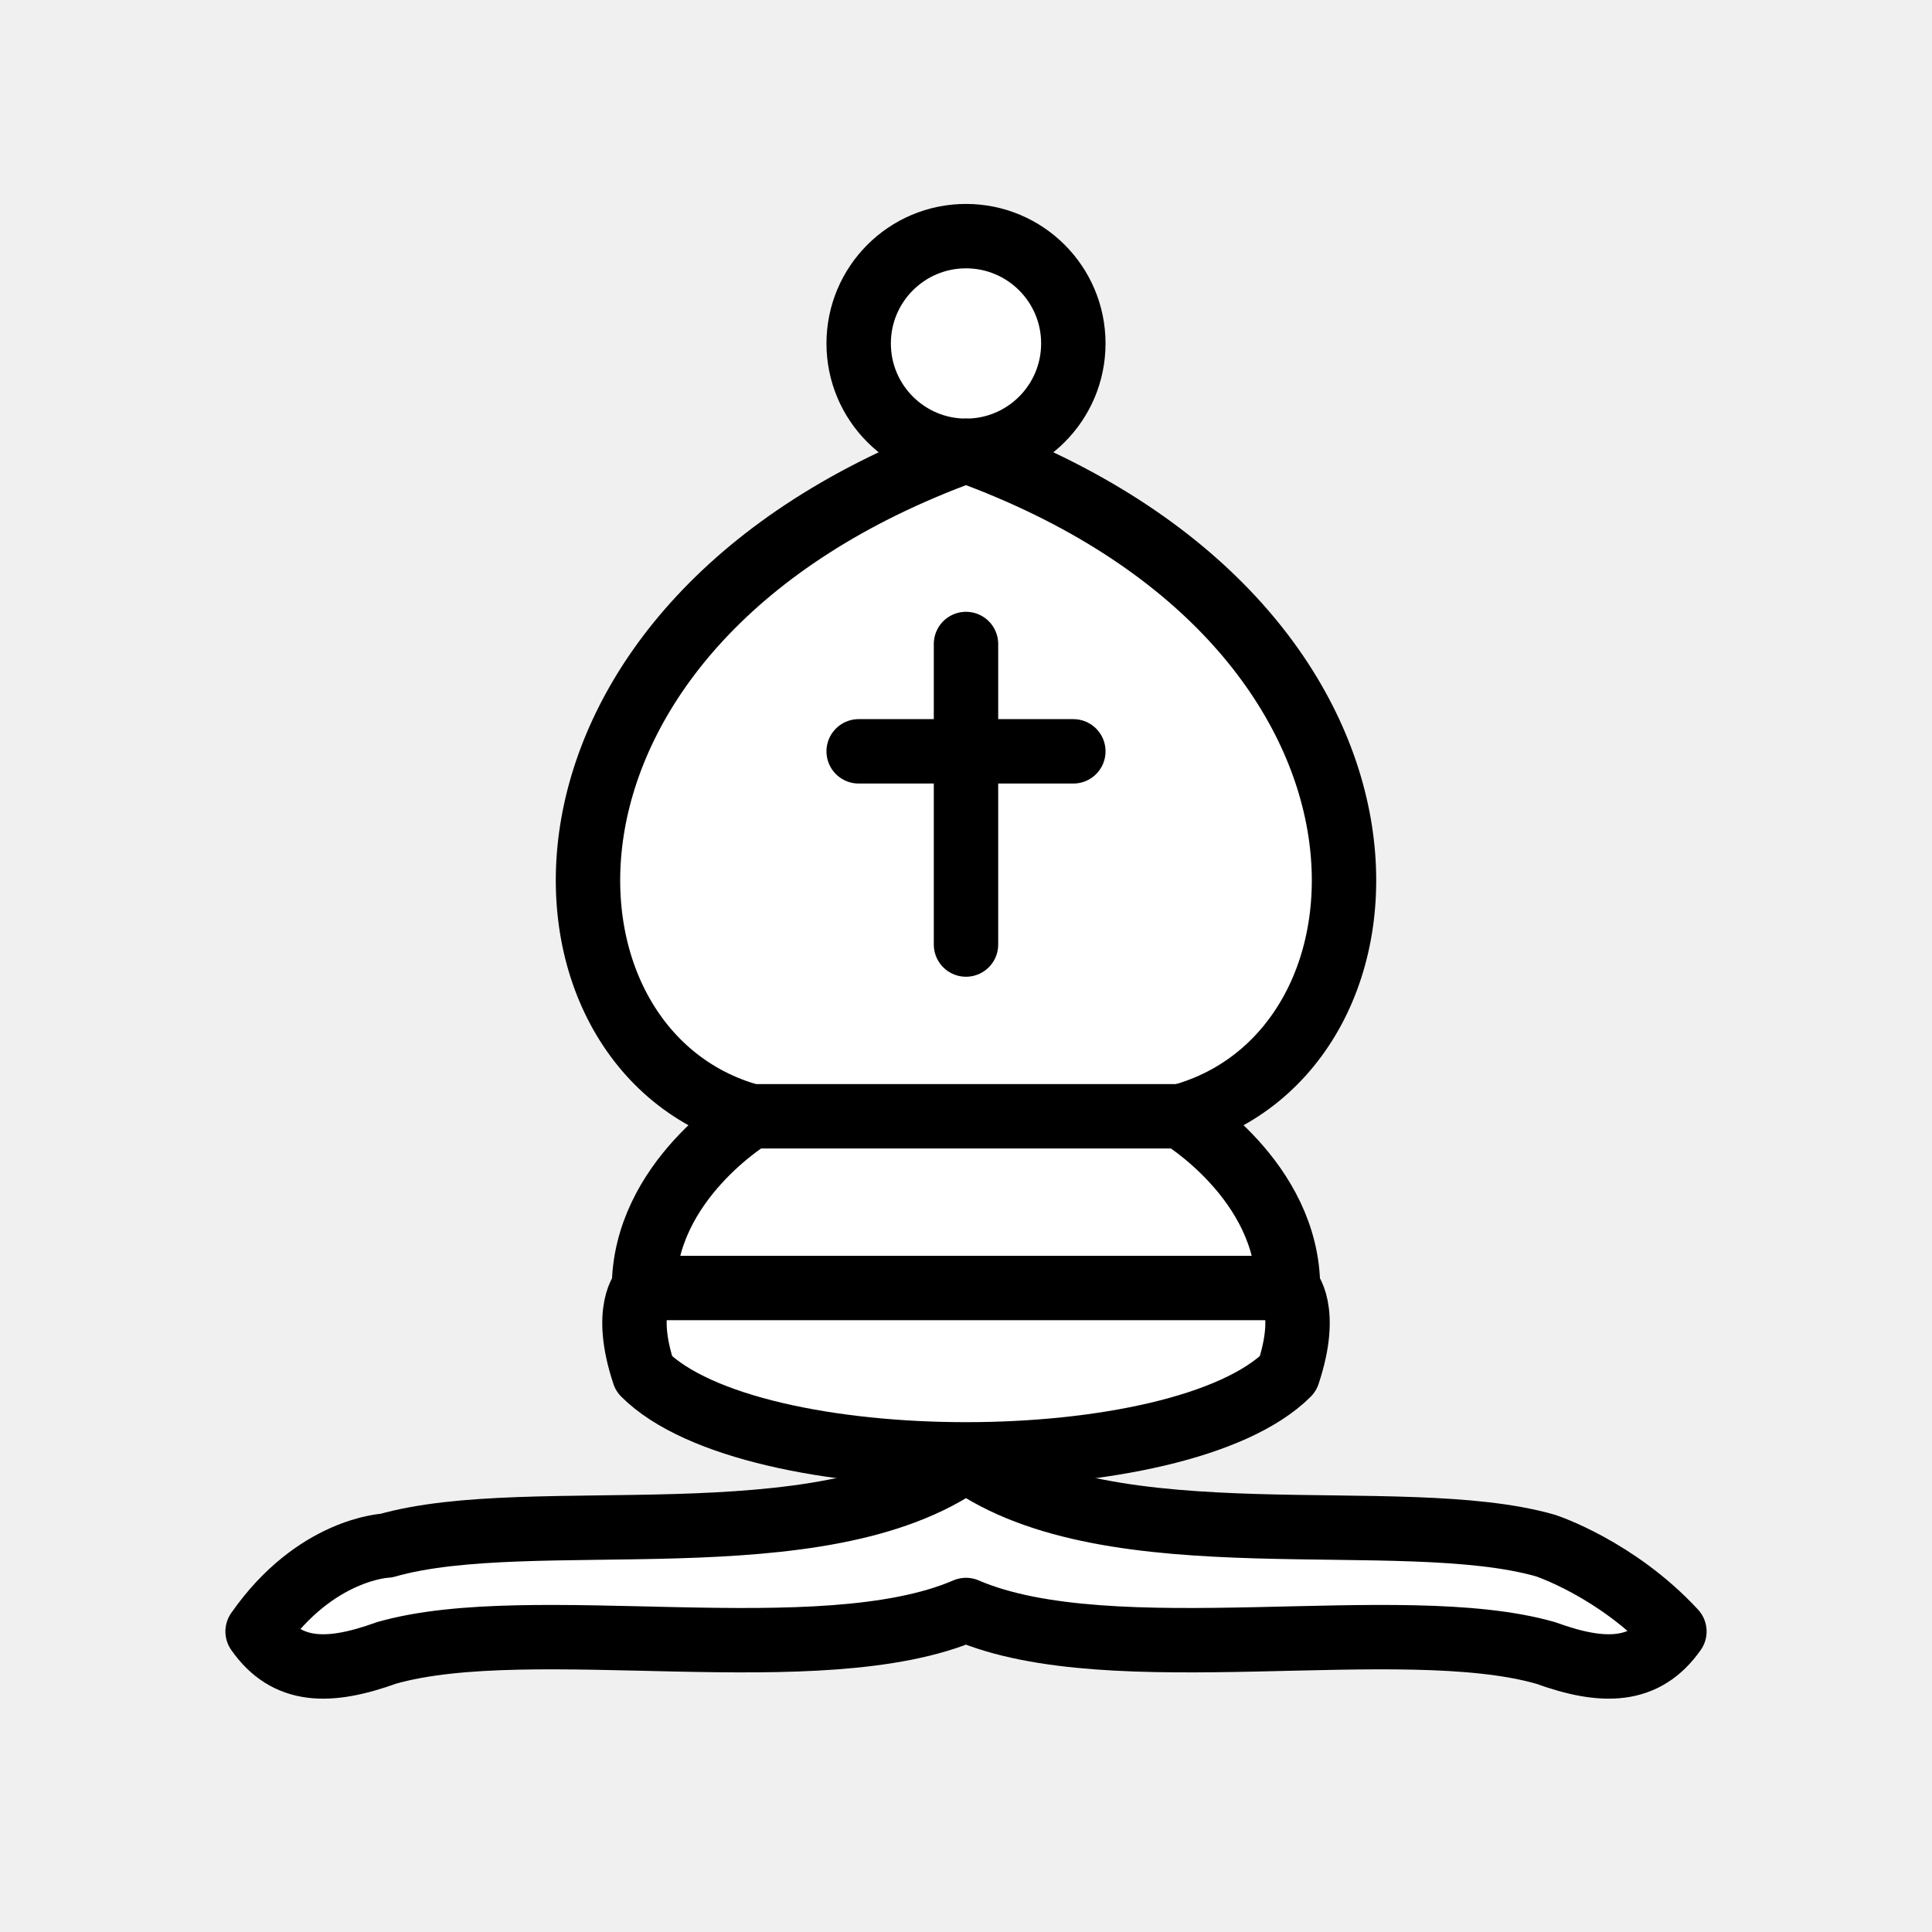
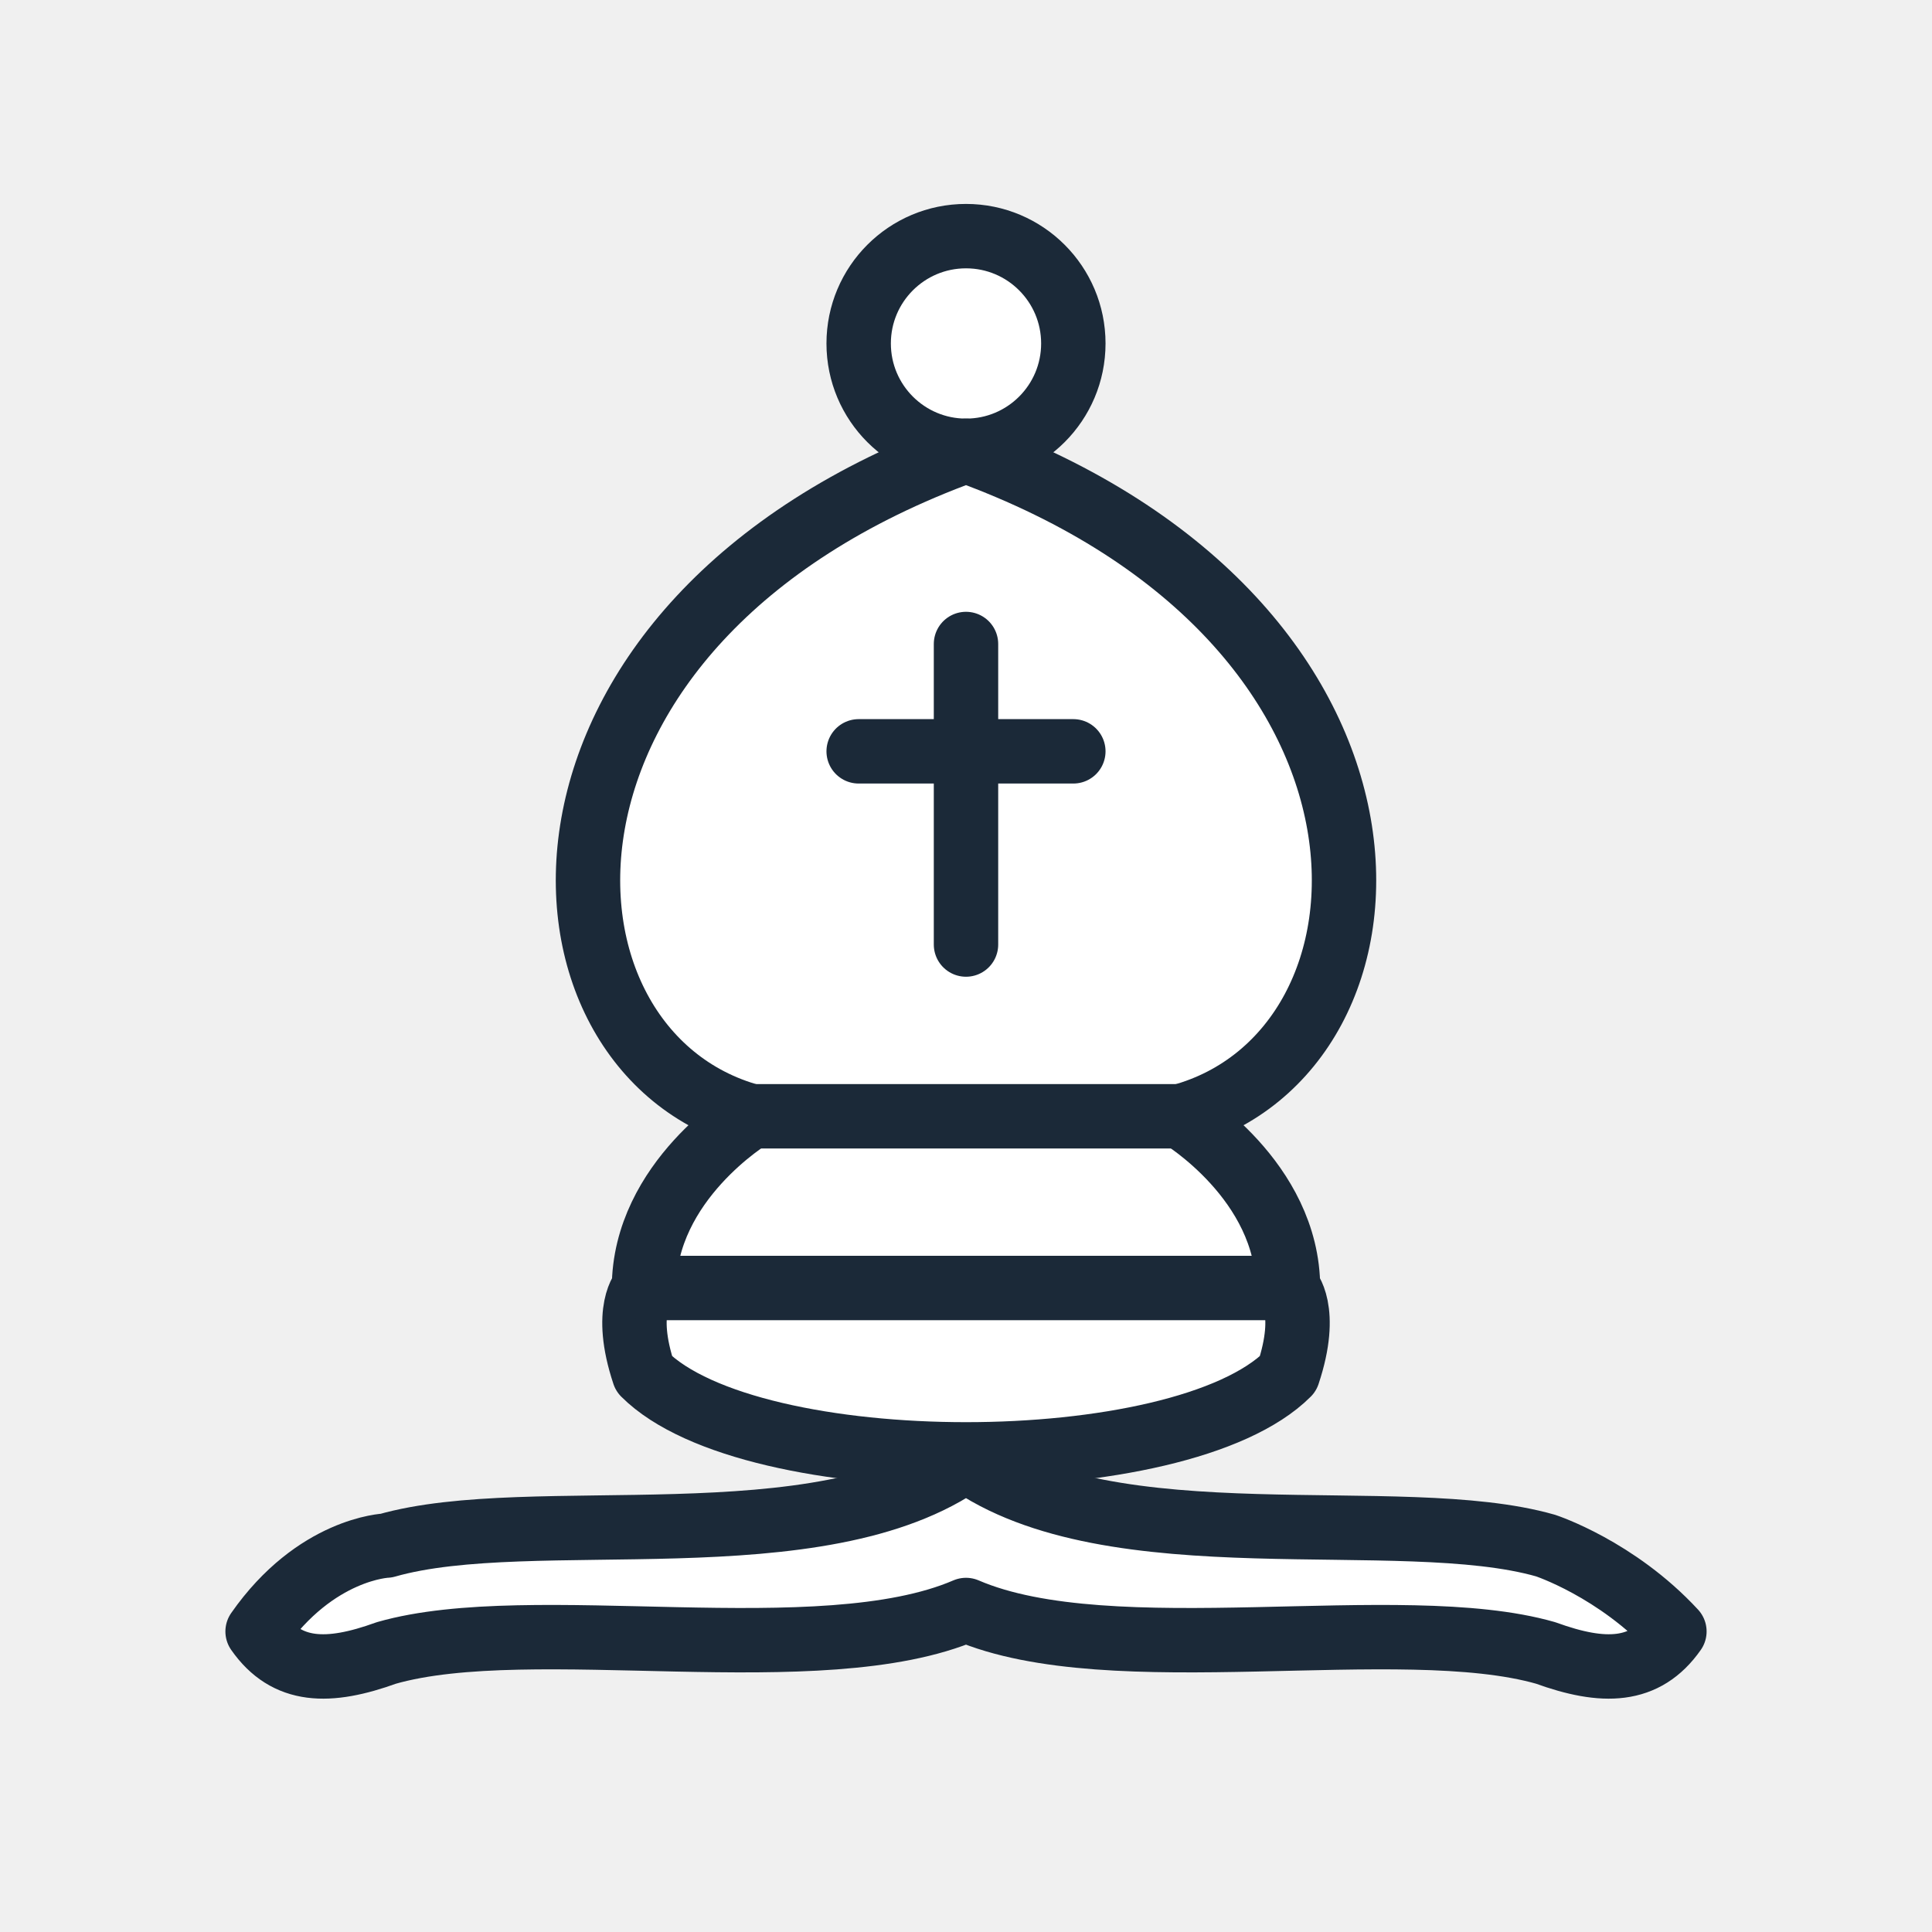
<svg xmlns="http://www.w3.org/2000/svg" version="1.1" width="128" height="128" viewBox="0 0 45 45">
-   <g fill="#FFF" stroke="#000" stroke-width="1.5" stroke-linejoin="round">
+   <g fill="#FFF" stroke="#1b2938" stroke-width="1.5" stroke-linejoin="round">
    <circle cx="22.5" cy="8" r="2.5" />
    <path d="M 15,32 C 17.5,34.5 27.5,34.5 30,32 C 30.5,30.5 30,30 30,30 C 30,27.5 27.5,26 27.5,26 C 33,24.5 33.5,14.5 22.5,10.5 C 11.5,14.5 12,24.5 17.5,26 C 17.5,26 15,27.5 15,30 C 15,30 14.5,30.5 15,32 Z" />
    <path d="M 9,36 C 12.39,35.03 19.11,36.43 22.5,34 C 25.89,36.43 32.61,35.03 36,36 C 36,36 37.65,36.54 39,38 C 38.32,38.97 37.35,38.99 36,38.5 C 32.61,37.53 25.89,38.96 22.5,37.5 C 19.11,38.96 12.39,37.53 9,38.5 C 7.646,38.99 6.677,38.97 6,38 C 7.354,36.06 9,36 9,36 Z" />
  </g>
-   <g fill="none" stroke="#000" stroke-width="1.5" stroke-linecap="round">
+   <g fill="none" stroke="#1b2938" stroke-width="1.5" stroke-linecap="round">
    <path d="M 17.5,26 L 27.5,26" />
    <path d="M 15.0,30 L 30.0,30" />
    <path d="M 22.5,15 L 22.5,22 M 20,17.5 L 25,17.5" />
  </g>
</svg>
